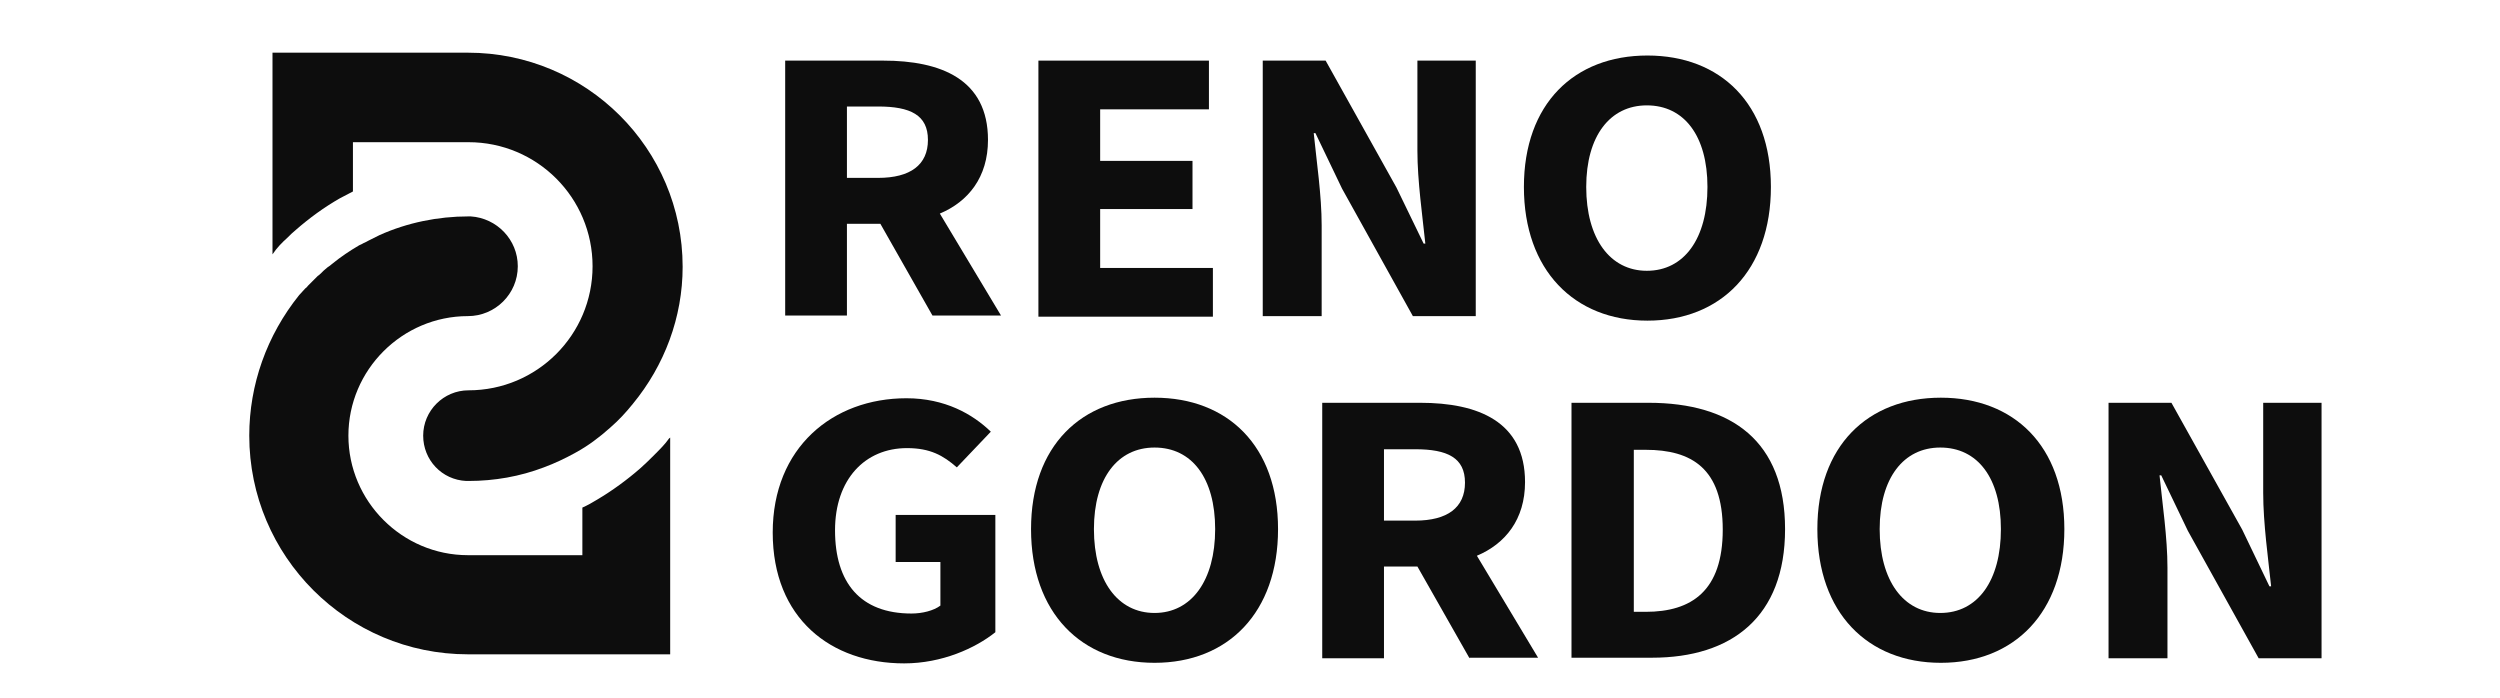
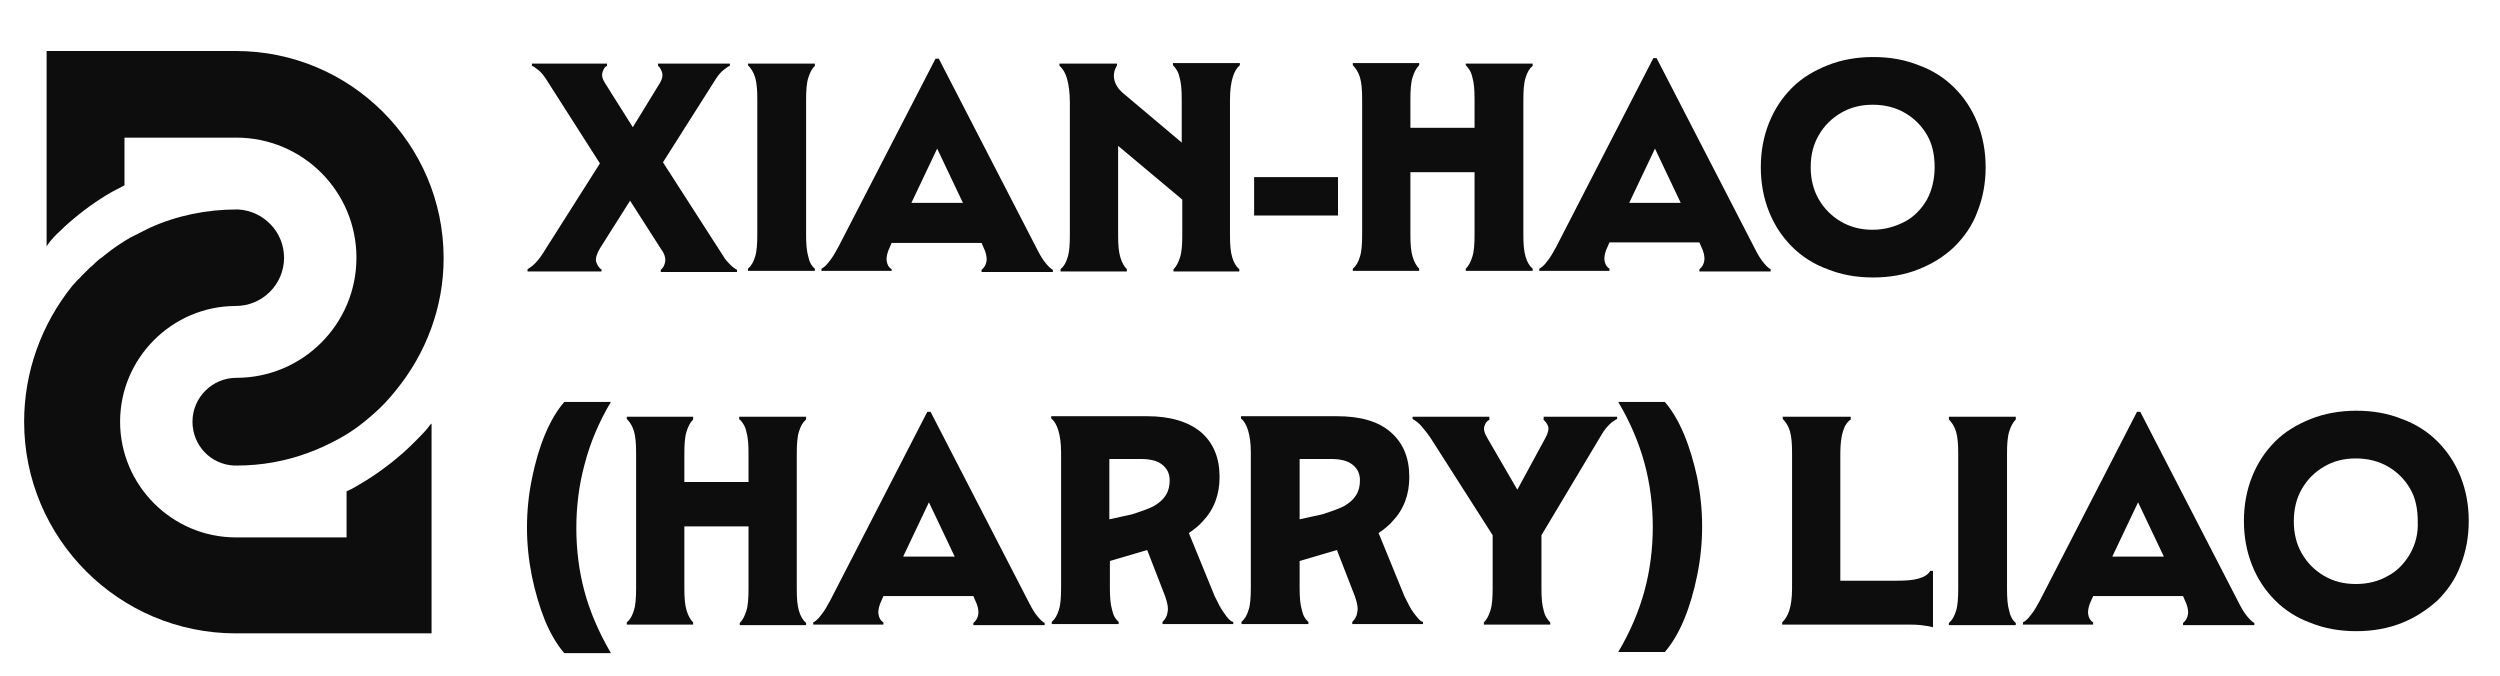
- <svg xmlns="http://www.w3.org/2000/svg" version="1.1" id="圖層_1" x="0px" y="0px" viewBox="0 0 441.3 123.1" style="enable-background:new 0 0 441.3 123.1;" xml:space="preserve">
+ <svg xmlns="http://www.w3.org/2000/svg" version="1.1" id="圖層_1" x="0px" y="0px" viewBox="0 0 455.9 123.1" style="enable-background:new 0 0 455.9 123.1;" xml:space="preserve">
  <style type="text/css">
	.st0{fill:#0D0D0D;}
</style>
  <g>
    <g>
-       <path class="st0" d="M164.6,55.7l-9.2-16.2h-5.9v16.2h-10.9V10.7h17.3c10.2,0,18.5,3.3,18.5,14c0,6.6-3.5,10.9-8.5,13l10.8,18    H164.6z M149.5,31.4h5.5c5.7,0,8.8-2.3,8.8-6.7c0-4.4-3.1-5.9-8.8-5.9h-5.5V31.4z" />
-       <path class="st0" d="M183.3,10.7h30.1v8.6h-19.2v9.1h16.3v8.5h-16.3v10.4h19.9v8.6h-30.8V10.7z" />
-       <path class="st0" d="M222.9,10.7h11.1l12.5,22.4l4.8,9.9h0.3c-0.5-4.8-1.4-11.1-1.4-16.4V10.7h10.3v45.1h-11.1l-12.5-22.5    l-4.7-9.8h-0.3c0.5,5,1.4,11,1.4,16.3v16h-10.4V10.7z" />
-       <path class="st0" d="M269,33c0-14.7,8.9-23.2,21.8-23.2c12.9,0,21.8,8.5,21.8,23.2c0,14.7-8.8,23.6-21.8,23.6    C277.9,56.6,269,47.7,269,33z M301.4,33c0-9-4.1-14.4-10.7-14.4c-6.5,0-10.7,5.4-10.7,14.4c0,9.1,4.2,14.8,10.7,14.8    C297.3,47.8,301.4,42.1,301.4,33z" />
-       <path class="st0" d="M160,70.3c6.8,0,11.7,2.8,14.9,5.9l-6,6.3c-2.4-2.1-4.7-3.4-8.8-3.4c-7.4,0-12.7,5.5-12.7,14.5    c0,9.3,4.5,14.7,13.5,14.7c1.9,0,3.9-0.5,5.1-1.4v-7.7h-7.9v-8.3h17.6v20.7c-3.5,2.8-9.4,5.5-16.1,5.5c-12.9,0-23.2-7.9-23.2-23.1    C136.4,79,147,70.3,160,70.3z" />
-       <path class="st0" d="M182,93.4c0-14.7,8.9-23.2,21.8-23.2c12.9,0,21.8,8.5,21.8,23.2c0,14.7-8.8,23.6-21.8,23.6    C190.9,117,182,108.2,182,93.4z M214.5,93.4c0-9-4.1-14.4-10.7-14.4c-6.5,0-10.7,5.4-10.7,14.4c0,9.1,4.2,14.8,10.7,14.8    C210.3,108.2,214.5,102.5,214.5,93.4z" />
-       <path class="st0" d="M259.4,116.2l-9.2-16.2h-5.9v16.2h-10.9V71.1h17.3c10.2,0,18.5,3.3,18.5,14c0,6.6-3.5,10.9-8.5,13l10.8,18    H259.4z M244.3,91.9h5.5c5.7,0,8.8-2.3,8.8-6.7c0-4.4-3.1-5.9-8.8-5.9h-5.5V91.9z" />
-       <path class="st0" d="M277.5,71.1h13.5c14.7,0,24.1,6.8,24.1,22.3c0,15.5-9.4,22.7-23.5,22.7h-14.2V71.1z M290.5,108    c8.1,0,13.6-3.7,13.6-14.5c0-10.8-5.5-14.1-13.6-14.1h-2.1V108H290.5z" />
-       <path class="st0" d="M320.8,93.4c0-14.7,8.9-23.2,21.8-23.2c12.9,0,21.8,8.5,21.8,23.2c0,14.7-8.8,23.6-21.8,23.6    C329.7,117,320.8,108.2,320.8,93.4z M353.2,93.4c0-9-4.1-14.4-10.7-14.4c-6.5,0-10.7,5.4-10.7,14.4c0,9.1,4.2,14.8,10.7,14.8    C349.1,108.2,353.2,102.5,353.2,93.4z" />
-       <path class="st0" d="M372.2,71.1h11.1l12.5,22.4l4.8,10h0.3c-0.5-4.8-1.4-11.1-1.4-16.5V71.1h10.3v45.1h-11.1l-12.5-22.5l-4.7-9.8    h-0.3c0.5,5,1.4,11,1.4,16.3v16h-10.4V71.1z" />
+       <path class="st0" d="M11.2,41.9L11.2,41.9c0.5-0.5,0.9-0.9,1.4-1.3c2.4-2.1,5-4,7.8-5.6c0.8-0.4,1.5-0.8,2.3-1.2v-8.7h20.4    C55.2,25.1,65,34.9,65,47s-9.8,21.9-21.9,21.9c-4.4,0-8,3.6-8,8c0,4.3,3.3,7.8,7.6,8h0.4c4.6,0,9.1-0.8,13.3-2.4    c1.9-0.7,3.8-1.6,5.6-2.6c2.2-1.2,4.2-2.7,6.1-4.4c1.5-1.3,2.8-2.7,4-4.2c5.6-6.8,8.8-15.3,8.8-24.2c0-20.9-17-37.8-37.9-37.8H8.5    v35.6C9.3,43.7,10.2,42.8,11.2,41.9z" />
+       <path class="st0" d="M76,80.2c-0.8,0.8-1.6,1.6-2.5,2.4c-2.4,2.1-5,4-7.7,5.6c-0.8,0.5-1.7,1-2.6,1.4V98H43    c-11.6,0-21.1-9.5-21.1-21.1S31.4,55.8,43,55.8c4.8,0,8.8-3.9,8.8-8.8c0-4.7-3.7-8.5-8.3-8.8c-0.1,0-0.2,0-0.4,0    c-5.4,0-10.8,1.1-15.7,3.3l-2,1c-0.2,0.1-0.5,0.3-0.8,0.4c-0.2,0.1-0.5,0.3-0.8,0.4l0,0c-1.7,1-3.2,2-4.8,3.3    c-0.2,0.2-0.5,0.4-0.8,0.6c-0.2,0.2-0.5,0.4-0.7,0.6c-0.1,0.1-0.2,0.2-0.3,0.3s-0.1,0.1-0.2,0.2c-0.1,0.1-0.2,0.1-0.2,0.2    c-0.1,0.1-0.2,0.1-0.3,0.2l-0.1,0.1c-0.2,0.2-0.3,0.3-0.5,0.5c-0.4,0.4-0.8,0.8-1.1,1.1c-0.2,0.2-0.3,0.4-0.5,0.5l-1.1,1.2    c-5.7,7.1-8.8,15.8-8.8,24.8c0,21.3,17.3,38.6,38.6,38.6h35.7V77.2c0,0.1-0.1,0.1-0.2,0.2C77.8,78.4,76.9,79.3,76,80.2z" />
    </g>
    <g>
-       <path class="st0" d="M50.8,41.9C50.8,41.9,50.8,41.9,50.8,41.9c0.5-0.5,0.9-0.9,1.4-1.3c2.4-2.1,5-4,7.8-5.6    c0.8-0.4,1.5-0.8,2.3-1.2v-8.7h20.4c12.1,0,21.9,9.8,21.9,21.9c0,12.1-9.8,21.9-21.9,21.9c-4.4,0-8,3.6-8,8c0,4.3,3.3,7.8,7.6,8    h0.4c4.6,0,9.1-0.8,13.3-2.4c1.9-0.7,3.8-1.6,5.6-2.6c2.2-1.2,4.2-2.7,6.1-4.4c1.5-1.3,2.8-2.7,4-4.2c5.6-6.8,8.8-15.3,8.8-24.2    c0-20.9-17-37.8-37.9-37.8H48.1v35.6C48.9,43.7,49.8,42.8,50.8,41.9z" />
-       <path class="st0" d="M115.6,80.2c-0.8,0.8-1.6,1.6-2.5,2.4c-2.4,2.1-5,4-7.7,5.6c-0.8,0.5-1.7,1-2.6,1.4V98H82.6    C71,98,61.5,88.5,61.5,76.9c0-11.6,9.5-21.1,21.1-21.1c4.8,0,8.8-3.9,8.8-8.8c0-4.7-3.7-8.5-8.3-8.8c-0.1,0-0.2,0-0.4,0    c-5.4,0-10.8,1.1-15.7,3.3l-2,1c-0.2,0.1-0.5,0.3-0.8,0.4c-0.2,0.1-0.5,0.3-0.8,0.4c0,0,0,0,0,0c-1.7,1-3.2,2-4.8,3.3    c-0.2,0.2-0.5,0.4-0.8,0.6c-0.2,0.2-0.5,0.4-0.7,0.6c-0.1,0.1-0.2,0.2-0.3,0.3c-0.1,0.1-0.1,0.1-0.2,0.2c-0.1,0.1-0.2,0.1-0.2,0.2    c-0.1,0.1-0.2,0.1-0.3,0.2c0,0-0.1,0.1-0.1,0.1c-0.2,0.2-0.3,0.3-0.5,0.5c-0.4,0.4-0.8,0.8-1.1,1.1c-0.2,0.2-0.3,0.4-0.5,0.5    l-1.1,1.2C47.1,59.2,44,67.9,44,76.9c0,21.3,17.3,38.6,38.6,38.6h35.7V77.2c0,0.1-0.1,0.1-0.2,0.2    C117.4,78.4,116.5,79.3,115.6,80.2z" />
+       <g>
+         <path class="st0" d="M109.6,49.1c-0.4-0.3-0.7-0.8-0.9-1.4c-0.1-0.6,0.1-1.4,0.7-2.4l5.5-8.7l5.7,8.9c0.6,0.8,0.8,1.6,0.7,2.2     c-0.1,0.6-0.3,1.1-0.8,1.5v0.4h13.9v-0.4c-0.4-0.2-0.8-0.5-1.2-0.9c-0.4-0.4-0.9-0.9-1.3-1.6l-11-17.1l9.7-15.3     c0.4-0.6,0.8-1.1,1.3-1.5c0.5-0.4,0.9-0.7,1.2-0.8v-0.4h-13.1v0.4c0.3,0.2,0.5,0.6,0.7,1.1c0.2,0.6,0.1,1.3-0.4,2.1l-4.9,8     l-5.1-8.1c-0.5-0.8-0.6-1.4-0.4-2c0.2-0.6,0.4-0.9,0.8-1.1v-0.4H97v0.4c0.3,0.1,0.7,0.4,1.2,0.8c0.5,0.4,0.9,0.9,1.3,1.5     l9.9,15.5L99,46.2c-0.5,0.8-1,1.4-1.5,1.9c-0.5,0.5-1,0.8-1.3,1v0.4h13.5V49.1z" />
+         <path class="st0" d="M136.4,11.9c0.5,0.5,1,1.2,1.3,2.2c0.3,1,0.4,2.3,0.4,4v24.7c0,1.7-0.1,3.1-0.4,4c-0.3,1-0.7,1.7-1.3,2.2     v0.4h12.2v-0.4c-0.6-0.5-1-1.2-1.2-2.2c-0.3-1-0.4-2.3-0.4-4V18.2c0-1.7,0.1-3.1,0.4-4c0.3-1,0.7-1.7,1.2-2.2v-0.4h-12.2V11.9z" />
+         <path class="st0" d="M162.6,49.1c-0.5-0.3-0.8-0.8-0.9-1.5c-0.1-0.7,0.1-1.6,0.6-2.6l0.3-0.7H179l0.3,0.7c0.5,1,0.7,1.9,0.6,2.6     c-0.1,0.7-0.4,1.2-0.9,1.6v0.4h13v-0.4c-0.4-0.2-0.8-0.6-1.3-1.2c-0.5-0.6-1-1.4-1.5-2.4l-18-34.9h-0.6L152.9,45     c-0.6,1.1-1.1,2-1.7,2.7c-0.5,0.7-1,1.1-1.4,1.3v0.4h12.8V49.1z M166.2,37l4.7-9.9l4.7,9.9H166.2z" />
+         <path class="st0" d="M224.8,14.1c0.3-1,0.7-1.7,1.3-2.2v-0.4h-12.2v0.4c0.5,0.5,1,1.2,1.2,2.2c0.3,1,0.4,2.3,0.4,4V26l-10.8-9.1     c-0.8-0.7-1.3-1.5-1.5-2.4c-0.2-0.9,0-1.7,0.5-2.6v-0.3h-10.5v0.4c0.6,0.5,1.1,1.3,1.4,2.4c0.3,1.1,0.5,2.5,0.5,4.3v24.2     c0,1.7-0.1,3.1-0.4,4c-0.3,1-0.7,1.7-1.3,2.2v0.4h12.1v-0.4c-0.5-0.5-0.9-1.2-1.2-2.2c-0.3-1-0.4-2.3-0.4-4V26.6l11.7,9.8v6.5     c0,1.7-0.1,3.1-0.4,4c-0.3,1-0.7,1.7-1.2,2.2v0.4H226v-0.4c-0.6-0.5-1-1.2-1.3-2.2c-0.3-1-0.4-2.3-0.4-4V18.2     C224.3,16.4,224.5,15.1,224.8,14.1z" />
+         <rect x="228.7" y="32.3" class="st0" width="15.3" height="7" />
+         <path class="st0" d="M267.3,11.9c0.5,0.5,1,1.2,1.2,2.2c0.3,1,0.4,2.3,0.4,4v5.2h-11.7v-5.2c0-1.7,0.1-3.1,0.4-4     c0.3-1,0.7-1.7,1.2-2.2v-0.4h-12.1v0.4c0.5,0.5,1,1.2,1.3,2.2c0.3,1,0.4,2.3,0.4,4v24.7c0,1.7-0.1,3.1-0.4,4     c-0.3,1-0.7,1.7-1.3,2.2v0.4h12.1v-0.4c-0.5-0.5-0.9-1.2-1.2-2.2c-0.3-1-0.4-2.3-0.4-4V31.4h11.7v11.4c0,1.7-0.1,3.1-0.4,4     c-0.3,1-0.7,1.7-1.2,2.2v0.4h12.2v-0.4c-0.6-0.5-1-1.2-1.3-2.2c-0.3-1-0.4-2.3-0.4-4V18.2c0-1.7,0.1-3.1,0.4-4     c0.3-1,0.7-1.7,1.3-2.2v-0.4h-12.2V11.9z" />
+         <path class="st0" d="M309.9,49.5h13v-0.4c-0.4-0.2-0.8-0.6-1.3-1.2c-0.5-0.6-1-1.4-1.5-2.4l-18-34.9h-0.6L283.8,45     c-0.6,1.1-1.1,2-1.7,2.7c-0.5,0.7-1,1.1-1.4,1.3v0.4h12.8v-0.4c-0.5-0.3-0.8-0.8-0.9-1.5c-0.1-0.7,0.1-1.6,0.6-2.6l0.3-0.7h16.4     l0.3,0.7c0.5,1,0.7,1.9,0.6,2.6c-0.1,0.7-0.4,1.2-0.9,1.6V49.5z M306.5,37h-9.4l4.7-9.9L306.5,37z" />
+         <path class="st0" d="M326.8,45c1.8,1.8,4,3.2,6.5,4.1c2.5,1,5.2,1.5,8.3,1.5c3,0,5.8-0.5,8.3-1.5c2.5-1,4.6-2.3,6.5-4.1     c1.8-1.8,3.3-3.9,4.2-6.4c1-2.5,1.5-5.2,1.5-8.1c0-2.9-0.5-5.6-1.5-8.1c-1-2.5-2.4-4.6-4.2-6.4c-1.8-1.8-4-3.2-6.5-4.1     c-2.5-1-5.2-1.5-8.3-1.5c-3,0-5.8,0.5-8.3,1.5c-2.5,1-4.7,2.3-6.5,4.1c-1.8,1.8-3.2,3.9-4.2,6.4c-1,2.5-1.5,5.2-1.5,8.1     c0,2.9,0.5,5.6,1.5,8.1C323.6,41.1,325,43.2,326.8,45z M331.7,24.6c1-1.7,2.3-3,4-4c1.7-1,3.6-1.5,5.8-1.5c2.2,0,4.2,0.5,5.9,1.5     c1.7,1,3,2.3,4,4c1,1.7,1.4,3.7,1.4,5.9c0,2.2-0.5,4.2-1.4,5.9c-1,1.7-2.3,3.1-4,4s-3.7,1.5-5.9,1.5c-2.2,0-4.1-0.5-5.8-1.5     c-1.7-1-3-2.3-4-4c-1-1.7-1.5-3.7-1.5-5.9C330.2,28.2,330.7,26.3,331.7,24.6z" />
+       </g>
+       <g>
+         <path class="st0" d="M111.4,73.3h-8.5c-1.3,1.5-2.5,3.5-3.5,5.9c-1,2.4-1.8,5.1-2.4,8.1c-0.6,2.9-0.9,5.9-0.9,8.9     c0,3,0.3,5.9,0.9,8.9c0.6,2.9,1.4,5.6,2.4,8.1c1,2.4,2.2,4.4,3.5,5.9h8.5c-2.2-3.8-3.8-7.5-4.8-11.2s-1.5-7.6-1.5-11.6     c0-4,0.5-7.9,1.5-11.6C107.6,80.8,109.2,77,111.4,73.3z" />
+         <path class="st0" d="M134.9,76.5c0.5,0.5,1,1.2,1.2,2.2c0.3,1,0.4,2.3,0.4,4v5.2h-11.7v-5.2c0-1.7,0.1-3.1,0.4-4     c0.3-1,0.7-1.7,1.2-2.2V76h-12.1v0.4c0.5,0.5,1,1.2,1.3,2.2c0.3,1,0.4,2.3,0.4,4v24.7c0,1.7-0.1,3.1-0.4,4     c-0.3,1-0.7,1.7-1.3,2.2v0.4h12.1v-0.4c-0.5-0.5-0.9-1.2-1.2-2.2c-0.3-1-0.4-2.3-0.4-4V96h11.7v11.4c0,1.7-0.1,3.1-0.4,4     c-0.3,1-0.7,1.7-1.2,2.2v0.4H147v-0.4c-0.6-0.5-1-1.2-1.3-2.2c-0.3-1-0.4-2.3-0.4-4V82.7c0-1.7,0.1-3.1,0.4-4     c0.3-1,0.7-1.7,1.3-2.2V76h-12.2V76.5z" />
+         <path class="st0" d="M189.2,112.4c-0.5-0.6-1-1.4-1.5-2.4l-18-34.9h-0.6l-17.7,34.4c-0.6,1.1-1.1,2-1.7,2.7     c-0.5,0.7-1,1.1-1.4,1.3v0.4h12.8v-0.4c-0.5-0.3-0.8-0.8-0.9-1.5c-0.1-0.7,0.1-1.6,0.6-2.6l0.3-0.7h16.4l0.3,0.7     c0.5,1,0.7,1.9,0.6,2.6c-0.1,0.7-0.4,1.2-0.9,1.6v0.4h13v-0.4C190.1,113.4,189.7,113,189.2,112.4z M174.1,101.5h-9.4l4.7-9.9     L174.1,101.5z" />
+         <path class="st0" d="M223.3,111.9c-0.7-0.9-1.2-2-1.8-3.2l-4.7-11.5c0.9-0.6,1.8-1.3,2.5-2.1c2.1-2.2,3.1-4.9,3.1-8.1     c0-3.5-1.1-6.2-3.4-8.2c-2.3-1.9-5.6-2.9-9.8-2.9h-17.5v0.4c0.6,0.5,1,1.2,1.3,2.2c0.3,1,0.5,2.3,0.5,4v24.7c0,1.7-0.1,3.1-0.4,4     c-0.3,1-0.7,1.7-1.3,2.2v0.4H204v-0.4c-0.6-0.5-1-1.2-1.2-2.2c-0.3-1-0.4-2.3-0.4-4v-4.9l6.8-2l3.3,8.5c0.4,1.2,0.6,2.1,0.4,2.9     c-0.1,0.8-0.5,1.3-0.9,1.7v0.4h12.9v-0.4C224.5,113.4,223.9,112.8,223.3,111.9z M202.3,94.7v-11h5.7c1.7,0,3,0.3,3.9,1     c0.9,0.7,1.4,1.6,1.4,2.9c0,1-0.2,1.9-0.7,2.7c-0.5,0.8-1.2,1.4-2.2,2c-1,0.5-2.4,1-4,1.5L202.3,94.7z" />
+         <path class="st0" d="M257.9,111.9c-0.7-0.9-1.2-2-1.8-3.2l-4.7-11.5c0.9-0.6,1.8-1.3,2.5-2.1c2.1-2.2,3.1-4.9,3.1-8.1     c0-3.5-1.1-6.2-3.4-8.2s-5.6-2.9-9.8-2.9h-17.5v0.4c0.6,0.5,1,1.2,1.3,2.2c0.3,1,0.5,2.3,0.5,4v24.7c0,1.7-0.1,3.1-0.4,4     c-0.3,1-0.7,1.7-1.3,2.2v0.4h12.2v-0.4c-0.6-0.5-1-1.2-1.2-2.2c-0.3-1-0.4-2.3-0.4-4v-4.9l6.8-2l3.3,8.5c0.4,1.2,0.6,2.1,0.4,2.9     c-0.1,0.8-0.5,1.3-0.9,1.7v0.4h12.9v-0.4C259.1,113.4,258.6,112.8,257.9,111.9z M237,94.7v-11h5.7c1.7,0,3,0.3,3.9,1     c0.9,0.7,1.4,1.6,1.4,2.9c0,1-0.2,1.9-0.7,2.7c-0.5,0.8-1.2,1.4-2.2,2c-1,0.5-2.4,1-4,1.5L237,94.7z" />
+         <path class="st0" d="M281.4,76.5c0.4,0.3,0.7,0.7,0.9,1.2c0.2,0.5,0,1.3-0.5,2.2l-5.1,9.4l-5.4-9.3c-0.6-1-0.8-1.7-0.6-2.3     c0.2-0.6,0.5-1,0.9-1.1V76h-14v0.4c0.5,0.3,1.1,0.7,1.6,1.3c0.5,0.6,1.1,1.3,1.7,2.2l11.3,17.7v9.7c0,1.7-0.1,3.1-0.4,4     c-0.3,1-0.7,1.7-1.2,2.2v0.4h12.1v-0.4c-0.5-0.5-1-1.2-1.2-2.2c-0.3-1-0.4-2.3-0.4-4v-9.7l11-18.4c0.4-0.7,0.9-1.3,1.4-1.8     c0.5-0.5,1-0.8,1.4-1V76h-13.4V76.5z" />
+         <path class="st0" d="M307.1,79.2c-1-2.4-2.2-4.4-3.5-5.9h-8.5c2.2,3.7,3.8,7.5,4.8,11.2c1,3.7,1.5,7.6,1.5,11.6     c0,4-0.5,7.9-1.5,11.6c-1,3.7-2.6,7.5-4.8,11.2h8.5c1.3-1.5,2.5-3.5,3.5-5.9c1-2.4,1.8-5.1,2.4-8.1c0.6-2.9,0.9-5.9,0.9-8.9     c0-3-0.3-5.9-0.9-8.9C308.9,84.3,308.1,81.6,307.1,79.2z" />
+         <path class="st0" d="M349.9,105.5c-1,0.3-2.3,0.4-4.1,0.4h-10.2V82.7c0-1.8,0.2-3.2,0.5-4.1c0.3-1,0.8-1.7,1.4-2.1V76h-12.4v0.4     c0.5,0.5,1,1.2,1.3,2.2c0.3,1,0.4,2.3,0.4,4v24.7c0,1.7-0.2,3.1-0.5,4c-0.3,1-0.8,1.7-1.3,2.2v0.4h22.7c0.9,0,1.7,0,2.6,0.1     c0.8,0.1,1.6,0.2,2.2,0.4v-10.3H352C351.6,104.8,350.9,105.2,349.9,105.5z" />
+         <path class="st0" d="M355.4,76.5c0.5,0.5,1,1.2,1.3,2.2c0.3,1,0.4,2.3,0.4,4v24.7c0,1.7-0.1,3.1-0.4,4c-0.3,1-0.7,1.7-1.3,2.2     v0.4h12.2v-0.4c-0.6-0.5-1-1.2-1.2-2.2c-0.3-1-0.4-2.3-0.4-4V82.7c0-1.7,0.1-3.1,0.4-4c0.3-1,0.7-1.7,1.2-2.2V76h-12.2V76.5z" />
+         <path class="st0" d="M409.8,112.4c-0.5-0.6-1-1.4-1.5-2.4l-18-34.9h-0.6L372,109.5c-0.6,1.1-1.1,2-1.7,2.7     c-0.5,0.7-1,1.1-1.4,1.3v0.4h12.8v-0.4c-0.5-0.3-0.8-0.8-0.9-1.5c-0.1-0.7,0.1-1.6,0.6-2.6l0.3-0.7h16.4l0.3,0.7     c0.5,1,0.7,1.9,0.6,2.6c-0.1,0.7-0.4,1.2-0.9,1.6v0.4h13v-0.4C410.7,113.4,410.3,113,409.8,112.4z M394.6,101.5h-9.4l4.7-9.9     L394.6,101.5z" />
+         <path class="st0" d="M448.7,86.9c-1-2.5-2.4-4.6-4.2-6.4c-1.8-1.8-4-3.2-6.5-4.1c-2.5-1-5.2-1.5-8.3-1.5c-3,0-5.8,0.5-8.3,1.5     c-2.5,1-4.7,2.3-6.5,4.1c-1.8,1.8-3.2,3.9-4.2,6.4c-1,2.5-1.5,5.2-1.5,8.1c0,2.9,0.5,5.6,1.5,8.1c1,2.5,2.4,4.6,4.2,6.4     c1.8,1.8,4,3.2,6.5,4.1c2.5,1,5.2,1.5,8.3,1.5c3,0,5.8-0.5,8.3-1.5c2.5-1,4.6-2.4,6.5-4.1c1.8-1.8,3.3-3.9,4.2-6.4     c1-2.5,1.5-5.2,1.5-8.1C450.2,92.1,449.7,89.4,448.7,86.9z M439.5,101c-1,1.7-2.3,3.1-4,4c-1.7,1-3.7,1.5-5.9,1.5     c-2.2,0-4.1-0.5-5.8-1.5c-1.7-1-3-2.3-4-4c-1-1.7-1.5-3.7-1.5-5.9c0-2.3,0.5-4.3,1.5-6c1-1.7,2.3-3,4-4c1.7-1,3.6-1.5,5.8-1.5     c2.2,0,4.2,0.5,5.9,1.5c1.7,1,3,2.3,4,4c1,1.7,1.4,3.7,1.4,6C441,97.3,440.5,99.2,439.5,101z" />
+       </g>
    </g>
  </g>
</svg>
